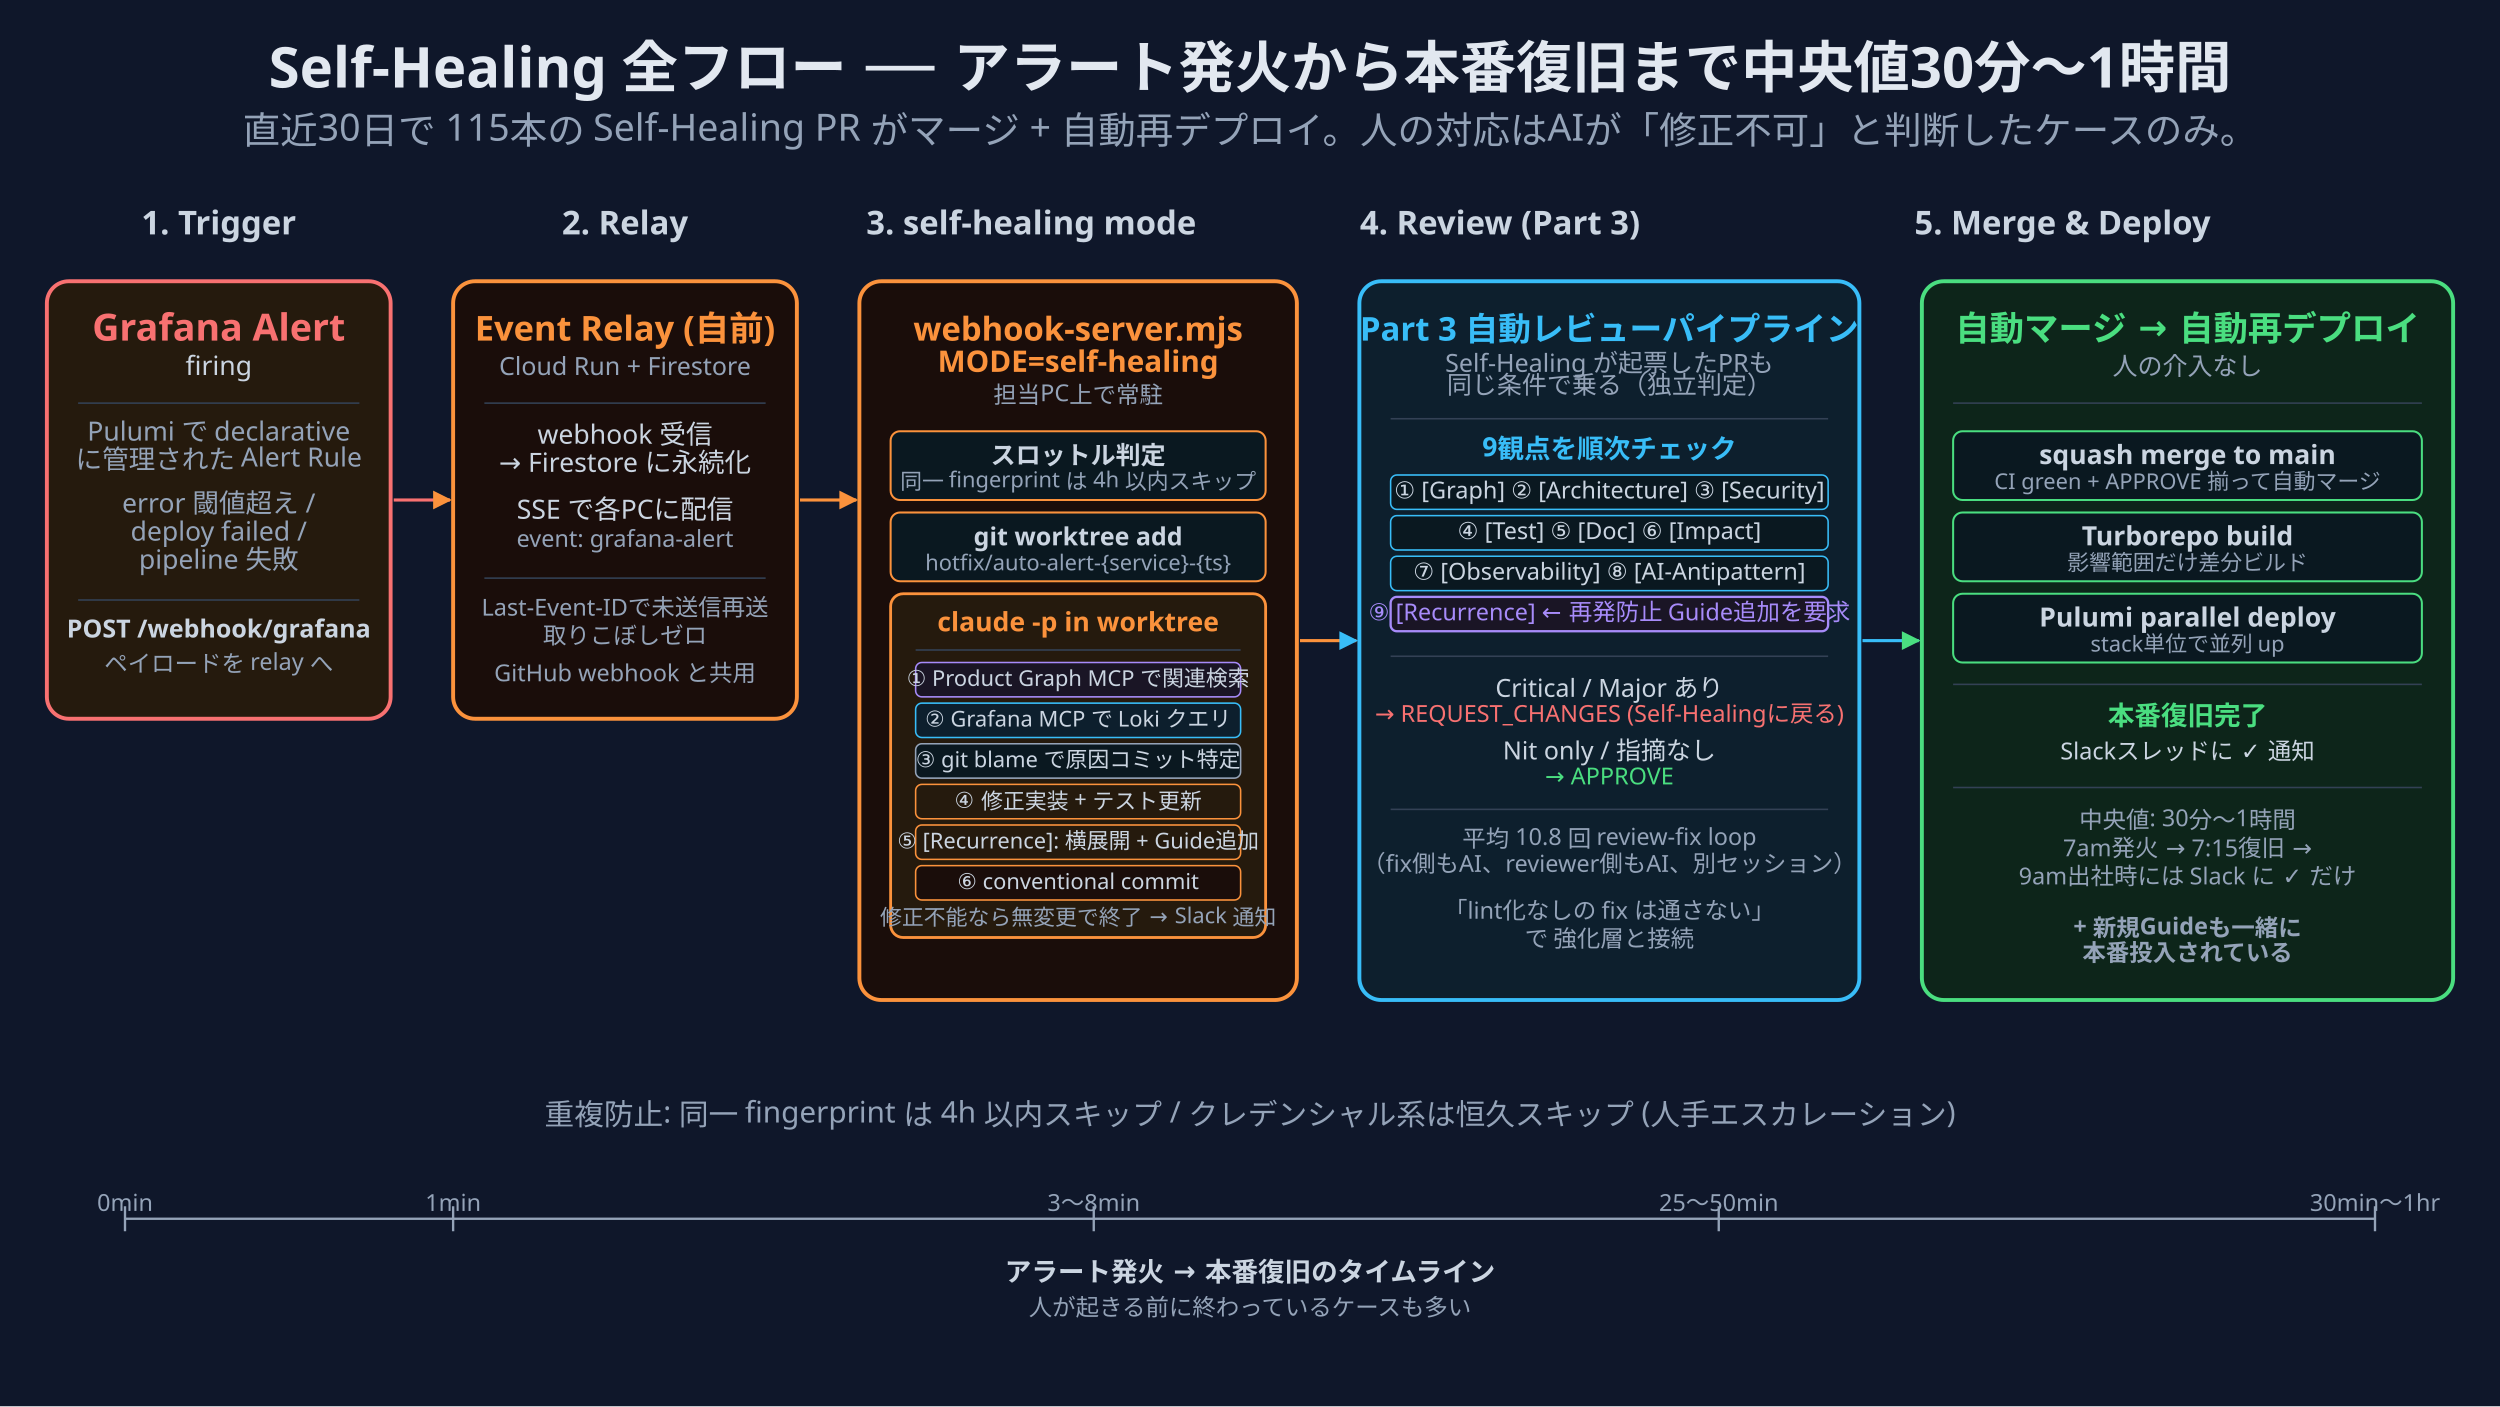
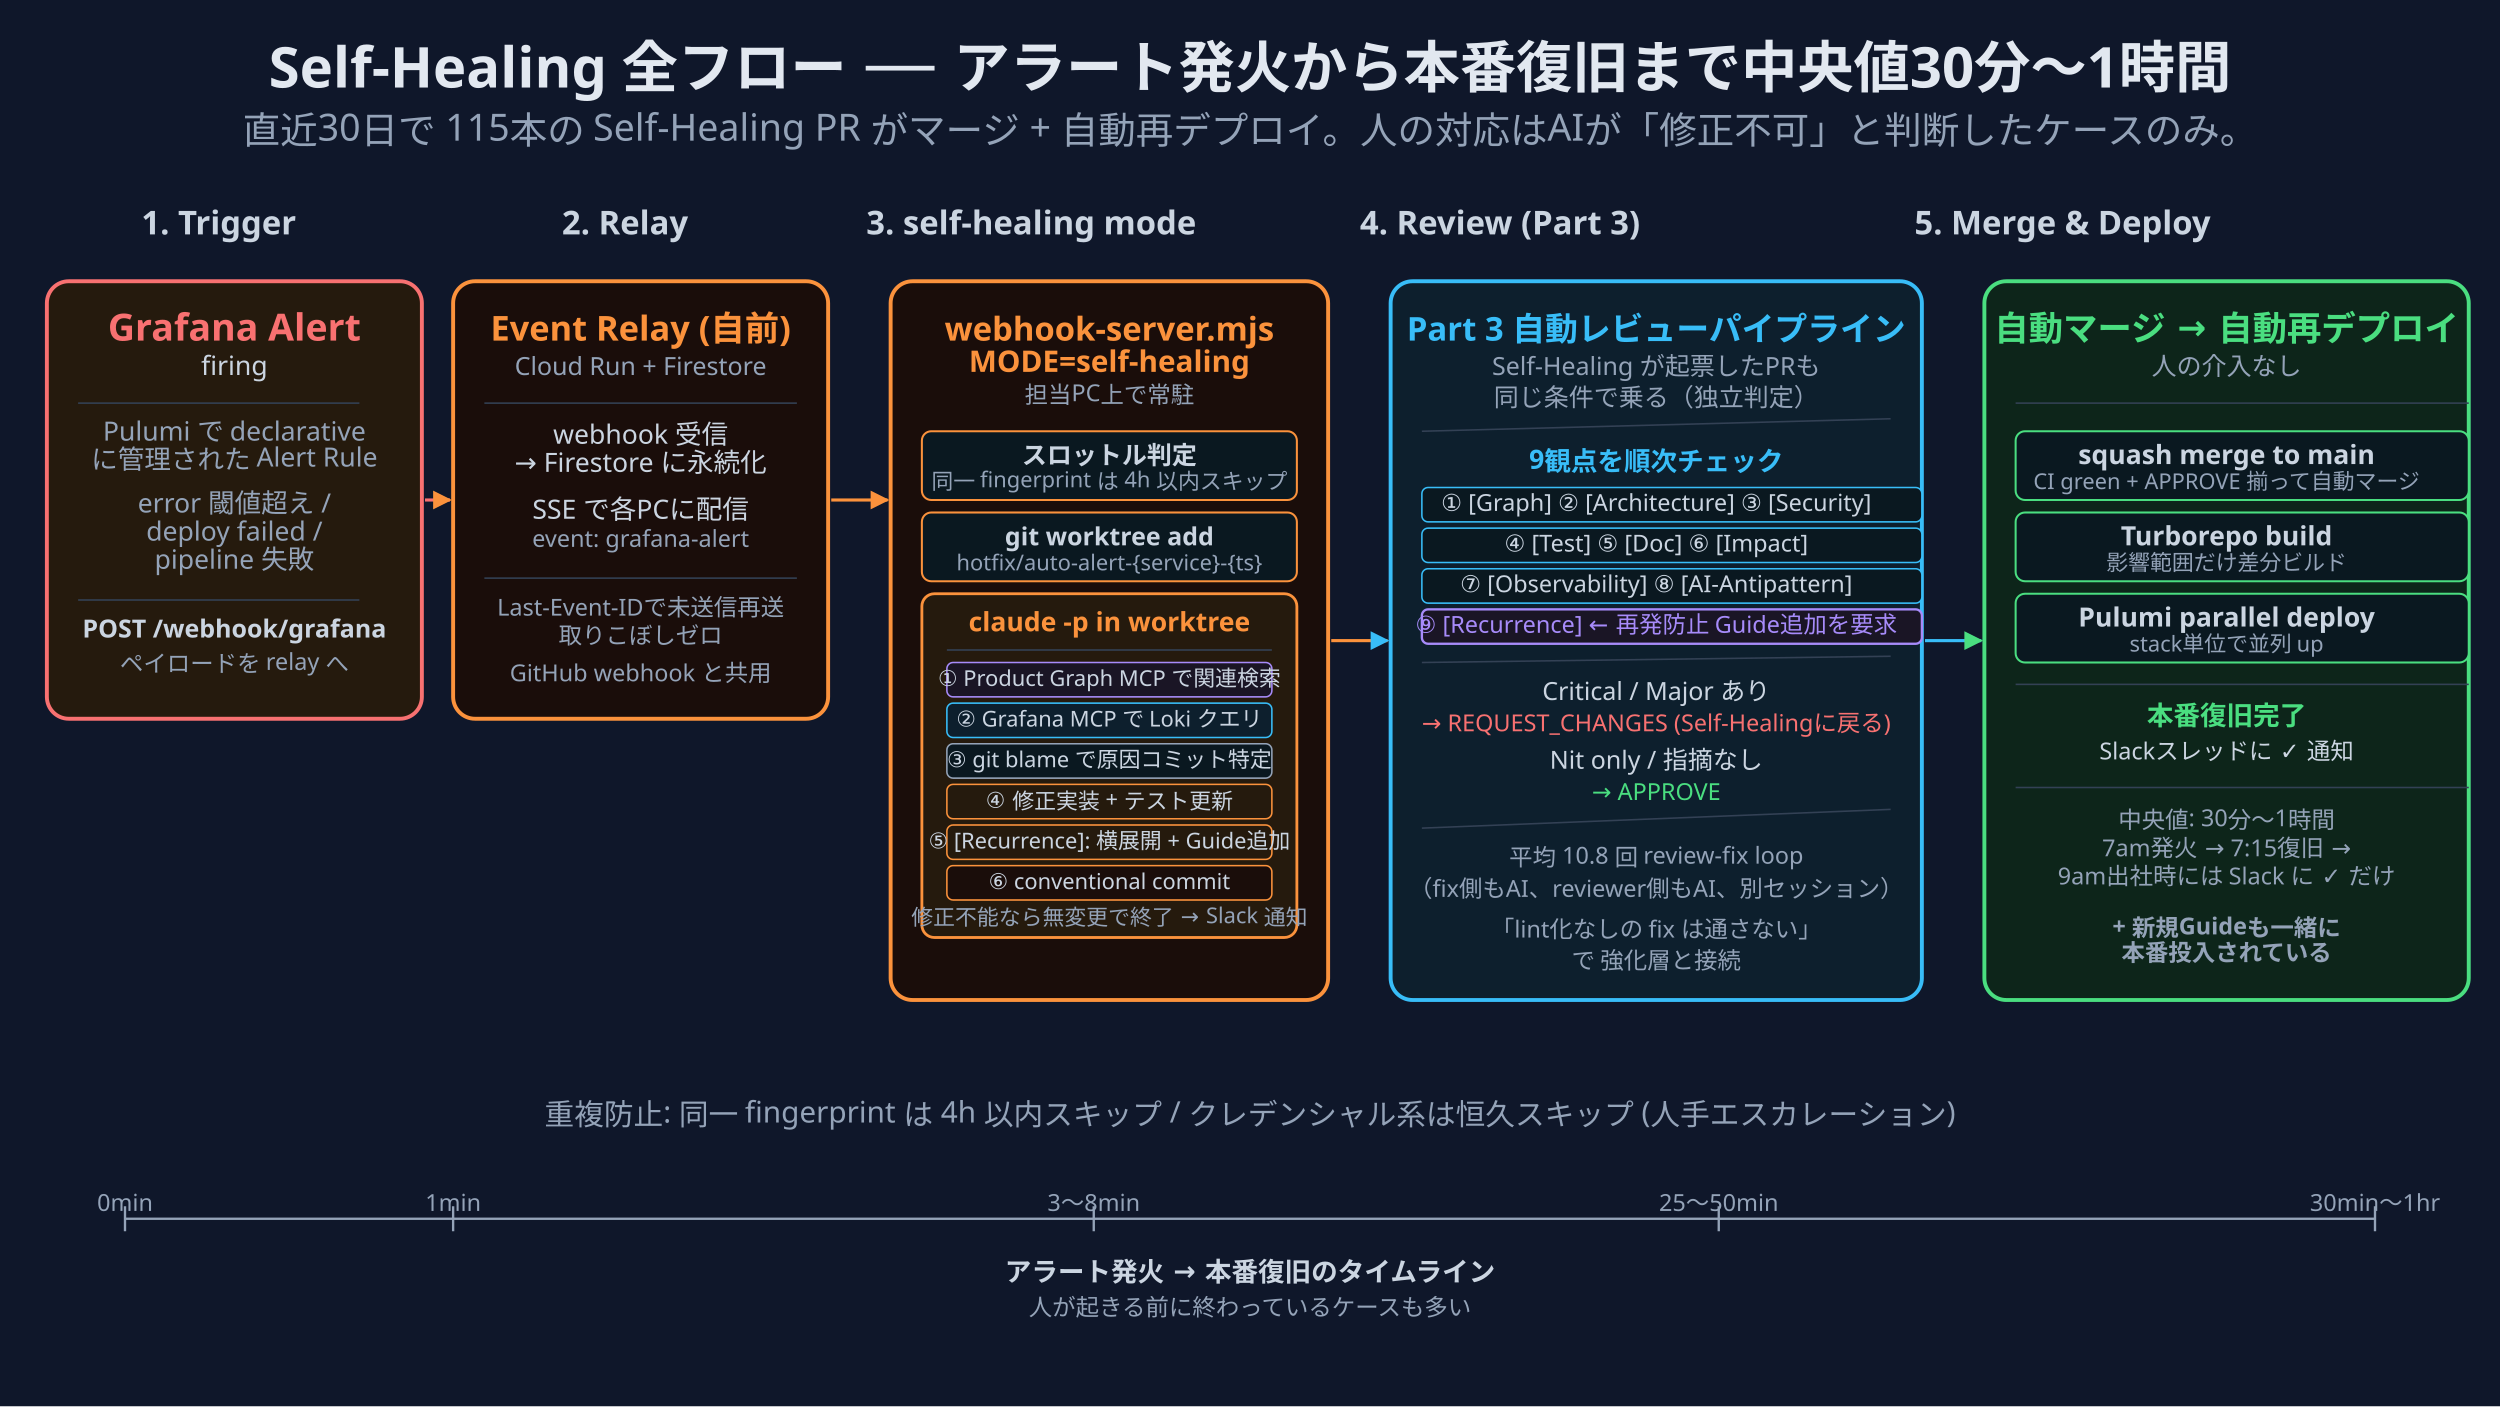
<svg xmlns="http://www.w3.org/2000/svg" width="1600" height="900" viewBox="0 0 1600 900">
  <rect width="1600" height="900" fill="#0f172a" />
  <defs>
    <marker id="a-94a3b8" viewBox="0 0 10 10" refX="9" refY="5" markerWidth="6" markerHeight="6" orient="auto-start-reverse">
      <path d="M 0 0 L 10 5 L 0 10 z" fill="#94a3b8" />
    </marker>
    <marker id="a-4ade80" viewBox="0 0 10 10" refX="9" refY="5" markerWidth="6" markerHeight="6" orient="auto-start-reverse">
      <path d="M 0 0 L 10 5 L 0 10 z" fill="#4ade80" />
    </marker>
    <marker id="a-38bdf8" viewBox="0 0 10 10" refX="9" refY="5" markerWidth="6" markerHeight="6" orient="auto-start-reverse">
      <path d="M 0 0 L 10 5 L 0 10 z" fill="#38bdf8" />
    </marker>
    <marker id="a-fb923c" viewBox="0 0 10 10" refX="9" refY="5" markerWidth="6" markerHeight="6" orient="auto-start-reverse">
      <path d="M 0 0 L 10 5 L 0 10 z" fill="#fb923c" />
    </marker>
    <marker id="a-f87171" viewBox="0 0 10 10" refX="9" refY="5" markerWidth="6" markerHeight="6" orient="auto-start-reverse">
      <path d="M 0 0 L 10 5 L 0 10 z" fill="#f87171" />
    </marker>
  </defs>
  <text x="800" y="56" font-size="36" fill="#e2e8f0" text-anchor="middle" font-weight="bold" font-family="Noto Sans JP, sans-serif">Self-Healing 全フロー ── アラート発火から本番復旧まで中央値30分〜1時間</text>
  <text x="800" y="92" font-size="24" fill="#94a3b8" text-anchor="middle" font-family="Noto Sans JP, sans-serif">直近30日で 115本の Self-Healing PR がマージ + 自動再デプロイ。人の対応はAIが「修正不可」と判断したケースのみ。</text>
  <g font-family="Noto Sans JP, sans-serif" font-size="21">
    <text x="140" y="150" fill="#cbd5e1" text-anchor="middle" font-weight="bold">1. Trigger</text>
    <text x="400" y="150" fill="#cbd5e1" text-anchor="middle" font-weight="bold">2. Relay</text>
    <text x="660" y="150" fill="#cbd5e1" text-anchor="middle" font-weight="bold">3. self-healing mode</text>
    <text x="960" y="150" fill="#cbd5e1" text-anchor="middle" font-weight="bold">4. Review (Part 3)</text>
    <text x="1320" y="150" fill="#cbd5e1" text-anchor="middle" font-weight="bold">5. Merge &amp; Deploy</text>
  </g>
  <g font-family="Noto Sans JP, sans-serif">
-     <rect x="30" y="180" width="220" height="280" rx="14" fill="#251a0d" stroke="#f87171" stroke-width="2.5" />
-     <text x="140" y="218" font-size="24" fill="#f87171" text-anchor="middle" font-weight="bold">Grafana Alert</text>
-     <text x="140" y="240" font-size="17" fill="#cbd5e1" text-anchor="middle">firing</text>
+     <rect x="30" y="180" width="240" height="280" rx="14" fill="#251a0d" stroke="#f87171" stroke-width="2.5" />
+     <text x="150" y="218" font-size="24" fill="#f87171" text-anchor="middle" font-weight="bold">Grafana Alert</text>
+     <text x="150" y="240" font-size="17" fill="#cbd5e1" text-anchor="middle">firing</text>
    <line x1="50" y1="258" x2="230" y2="258" stroke="#334155" stroke-width="1" />
-     <text x="140" y="282" font-size="17" fill="#94a3b8" text-anchor="middle">Pulumi で declarative</text>
-     <text x="140" y="300" font-size="17" fill="#94a3b8" text-anchor="middle">に管理された Alert Rule</text>
-     <text x="140" y="328" font-size="17" fill="#94a3b8" text-anchor="middle">error 閾値超え /</text>
-     <text x="140" y="346" font-size="17" fill="#94a3b8" text-anchor="middle">deploy failed /</text>
-     <text x="140" y="364" font-size="17" fill="#94a3b8" text-anchor="middle">pipeline 失敗</text>
+     <text x="150" y="282" font-size="17" fill="#94a3b8" text-anchor="middle">Pulumi で declarative</text>
+     <text x="150" y="300" font-size="17" fill="#94a3b8" text-anchor="middle">に管理された Alert Rule</text>
+     <text x="150" y="328" font-size="17" fill="#94a3b8" text-anchor="middle">error 閾値超え /</text>
+     <text x="150" y="346" font-size="17" fill="#94a3b8" text-anchor="middle">deploy failed /</text>
+     <text x="150" y="364" font-size="17" fill="#94a3b8" text-anchor="middle">pipeline 失敗</text>
    <line x1="50" y1="384" x2="230" y2="384" stroke="#334155" stroke-width="1" />
-     <text x="140" y="408" font-size="16" fill="#cbd5e1" text-anchor="middle" font-weight="bold">POST /webhook/grafana</text>
-     <text x="140" y="430" font-size="15" fill="#94a3b8" text-anchor="middle">ペイロードを relay へ</text>
+     <text x="150" y="408" font-size="16" fill="#cbd5e1" text-anchor="middle" font-weight="bold">POST /webhook/grafana</text>
+     <text x="150" y="430" font-size="15" fill="#94a3b8" text-anchor="middle">ペイロードを relay へ</text>
  </g>
-   <line x1="252" y1="320" x2="288" y2="320" stroke="#f87171" stroke-width="2" marker-end="url(#a-fb923c)" />
+   <line x1="272" y1="320" x2="288" y2="320" stroke="#f87171" stroke-width="2" marker-end="url(#a-fb923c)" />
  <g font-family="Noto Sans JP, sans-serif">
-     <rect x="290" y="180" width="220" height="280" rx="14" fill="#1a0d0a" stroke="#fb923c" stroke-width="2.5" />
-     <text x="400" y="218" font-size="22" fill="#fb923c" text-anchor="middle" font-weight="bold">Event Relay (自前)</text>
-     <text x="400" y="240" font-size="16" fill="#94a3b8" text-anchor="middle">Cloud Run + Firestore</text>
-     <line x1="310" y1="258" x2="490" y2="258" stroke="#334155" stroke-width="1" />
-     <text x="400" y="284" font-size="17" fill="#cbd5e1" text-anchor="middle">webhook 受信</text>
-     <text x="400" y="302" font-size="17" fill="#cbd5e1" text-anchor="middle">→ Firestore に永続化</text>
-     <text x="400" y="332" font-size="17" fill="#cbd5e1" text-anchor="middle">SSE で各PCに配信</text>
-     <text x="400" y="350" font-size="15" fill="#94a3b8" text-anchor="middle">event: grafana-alert</text>
-     <line x1="310" y1="370" x2="490" y2="370" stroke="#334155" stroke-width="1" />
-     <text x="400" y="394" font-size="15" fill="#94a3b8" text-anchor="middle">Last-Event-IDで未送信再送</text>
-     <text x="400" y="412" font-size="15" fill="#94a3b8" text-anchor="middle">取りこぼしゼロ</text>
-     <text x="400" y="436" font-size="15" fill="#94a3b8" text-anchor="middle">GitHub webhook と共用</text>
+     <rect x="290" y="180" width="240" height="280" rx="14" fill="#1a0d0a" stroke="#fb923c" stroke-width="2.5" />
+     <text x="410" y="218" font-size="22" fill="#fb923c" text-anchor="middle" font-weight="bold">Event Relay (自前)</text>
+     <text x="410" y="240" font-size="16" fill="#94a3b8" text-anchor="middle">Cloud Run + Firestore</text>
+     <line x1="310" y1="258" x2="510" y2="258" stroke="#334155" stroke-width="1" />
+     <text x="410" y="284" font-size="17" fill="#cbd5e1" text-anchor="middle">webhook 受信</text>
+     <text x="410" y="302" font-size="17" fill="#cbd5e1" text-anchor="middle">→ Firestore に永続化</text>
+     <text x="410" y="332" font-size="17" fill="#cbd5e1" text-anchor="middle">SSE で各PCに配信</text>
+     <text x="410" y="350" font-size="15" fill="#94a3b8" text-anchor="middle">event: grafana-alert</text>
+     <line x1="310" y1="370" x2="510" y2="370" stroke="#334155" stroke-width="1" />
+     <text x="410" y="394" font-size="15" fill="#94a3b8" text-anchor="middle">Last-Event-IDで未送信再送</text>
+     <text x="410" y="412" font-size="15" fill="#94a3b8" text-anchor="middle">取りこぼしゼロ</text>
+     <text x="410" y="436" font-size="15" fill="#94a3b8" text-anchor="middle">GitHub webhook と共用</text>
  </g>
-   <line x1="512" y1="320" x2="548" y2="320" stroke="#fb923c" stroke-width="2" marker-end="url(#a-fb923c)" />
+   <line x1="532" y1="320" x2="568" y2="320" stroke="#fb923c" stroke-width="2" marker-end="url(#a-fb923c)" />
  <g font-family="Noto Sans JP, sans-serif">
-     <rect x="550" y="180" width="280" height="460" rx="14" fill="#1a0d0a" stroke="#fb923c" stroke-width="2.5" />
-     <text x="690" y="218" font-size="21" fill="#fb923c" text-anchor="middle" font-weight="bold">webhook-server.mjs</text>
-     <text x="690" y="238" font-size="19" fill="#fb923c" text-anchor="middle" font-weight="bold">MODE=self-healing</text>
-     <text x="690" y="258" font-size="15" fill="#94a3b8" text-anchor="middle">担当PC上で常駐</text>
-     <rect x="570" y="276" width="240" height="44" rx="6" fill="#0a1820" stroke="#fb923c" stroke-width="1.3" />
-     <text x="690" y="297" font-size="16" fill="#cbd5e1" text-anchor="middle" font-weight="bold">スロットル判定</text>
-     <text x="690" y="313" font-size="14" fill="#94a3b8" text-anchor="middle">同一 fingerprint は 4h 以内スキップ</text>
-     <rect x="570" y="328" width="240" height="44" rx="6" fill="#0a1820" stroke="#fb923c" stroke-width="1.3" />
-     <text x="690" y="349" font-size="16" fill="#cbd5e1" text-anchor="middle" font-weight="bold">git worktree add</text>
-     <text x="690" y="365" font-size="14" fill="#94a3b8" text-anchor="middle">hotfix/auto-alert-{service}-{ts}</text>
-     <rect x="570" y="380" width="240" height="220" rx="8" fill="#251a0d" stroke="#fb923c" stroke-width="1.8" />
-     <text x="690" y="404" font-size="17" fill="#fb923c" text-anchor="middle" font-weight="bold">claude -p in worktree</text>
-     <line x1="586" y1="416" x2="794" y2="416" stroke="#334155" stroke-width="1" />
-     <rect x="586" y="424" width="208" height="22" rx="4" fill="#1a1525" stroke="#a78bfa" stroke-width="1" />
-     <text x="690" y="439" font-size="14" fill="#cbd5e1" text-anchor="middle">① Product Graph MCP で関連検索</text>
-     <rect x="586" y="450" width="208" height="22" rx="4" fill="#0d1f2d" stroke="#38bdf8" stroke-width="1" />
-     <text x="690" y="465" font-size="14" fill="#cbd5e1" text-anchor="middle">② Grafana MCP で Loki クエリ</text>
-     <rect x="586" y="476" width="208" height="22" rx="4" fill="#0a1820" stroke="#94a3b8" stroke-width="1" />
-     <text x="690" y="491" font-size="14" fill="#cbd5e1" text-anchor="middle">③ git blame で原因コミット特定</text>
-     <rect x="586" y="502" width="208" height="22" rx="4" fill="#251a0d" stroke="#fb923c" stroke-width="1" />
-     <text x="690" y="517" font-size="14" fill="#cbd5e1" text-anchor="middle">④ 修正実装 + テスト更新</text>
-     <rect x="586" y="528" width="208" height="22" rx="4" fill="#251a0d" stroke="#fb923c" stroke-width="1" />
-     <text x="690" y="543" font-size="14" fill="#cbd5e1" text-anchor="middle">⑤ [Recurrence]: 横展開 + Guide追加</text>
-     <rect x="586" y="554" width="208" height="22" rx="4" fill="#1a0d0a" stroke="#fb923c" stroke-width="1" />
-     <text x="690" y="569" font-size="14" fill="#cbd5e1" text-anchor="middle">⑥ conventional commit</text>
-     <text x="690" y="592" font-size="14" fill="#94a3b8" text-anchor="middle">修正不能なら無変更で終了 → Slack 通知</text>
+     <rect x="570" y="180" width="280" height="460" rx="14" fill="#1a0d0a" stroke="#fb923c" stroke-width="2.5" />
+     <text x="710" y="218" font-size="21" fill="#fb923c" text-anchor="middle" font-weight="bold">webhook-server.mjs</text>
+     <text x="710" y="238" font-size="19" fill="#fb923c" text-anchor="middle" font-weight="bold">MODE=self-healing</text>
+     <text x="710" y="258" font-size="15" fill="#94a3b8" text-anchor="middle">担当PC上で常駐</text>
+     <rect x="590" y="276" width="240" height="44" rx="6" fill="#0a1820" stroke="#fb923c" stroke-width="1.3" />
+     <text x="710" y="297" font-size="16" fill="#cbd5e1" text-anchor="middle" font-weight="bold">スロットル判定</text>
+     <text x="710" y="313" font-size="14" fill="#94a3b8" text-anchor="middle">同一 fingerprint は 4h 以内スキップ</text>
+     <rect x="590" y="328" width="240" height="44" rx="6" fill="#0a1820" stroke="#fb923c" stroke-width="1.3" />
+     <text x="710" y="349" font-size="16" fill="#cbd5e1" text-anchor="middle" font-weight="bold">git worktree add</text>
+     <text x="710" y="365" font-size="14" fill="#94a3b8" text-anchor="middle">hotfix/auto-alert-{service}-{ts}</text>
+     <rect x="590" y="380" width="240" height="220" rx="8" fill="#251a0d" stroke="#fb923c" stroke-width="1.8" />
+     <text x="710" y="404" font-size="17" fill="#fb923c" text-anchor="middle" font-weight="bold">claude -p in worktree</text>
+     <line x1="606" y1="416" x2="814" y2="416" stroke="#334155" stroke-width="1" />
+     <rect x="606" y="424" width="208" height="22" rx="4" fill="#1a1525" stroke="#a78bfa" stroke-width="1" />
+     <text x="710" y="439" font-size="14" fill="#cbd5e1" text-anchor="middle">① Product Graph MCP で関連検索</text>
+     <rect x="606" y="450" width="208" height="22" rx="4" fill="#0d1f2d" stroke="#38bdf8" stroke-width="1" />
+     <text x="710" y="465" font-size="14" fill="#cbd5e1" text-anchor="middle">② Grafana MCP で Loki クエリ</text>
+     <rect x="606" y="476" width="208" height="22" rx="4" fill="#0a1820" stroke="#94a3b8" stroke-width="1" />
+     <text x="710" y="491" font-size="14" fill="#cbd5e1" text-anchor="middle">③ git blame で原因コミット特定</text>
+     <rect x="606" y="502" width="208" height="22" rx="4" fill="#251a0d" stroke="#fb923c" stroke-width="1" />
+     <text x="710" y="517" font-size="14" fill="#cbd5e1" text-anchor="middle">④ 修正実装 + テスト更新</text>
+     <rect x="606" y="528" width="208" height="22" rx="4" fill="#251a0d" stroke="#fb923c" stroke-width="1" />
+     <text x="710" y="543" font-size="14" fill="#cbd5e1" text-anchor="middle">⑤ [Recurrence]: 横展開 + Guide追加</text>
+     <rect x="606" y="554" width="208" height="22" rx="4" fill="#1a0d0a" stroke="#fb923c" stroke-width="1" />
+     <text x="710" y="569" font-size="14" fill="#cbd5e1" text-anchor="middle">⑥ conventional commit</text>
+     <text x="710" y="592" font-size="14" fill="#94a3b8" text-anchor="middle">修正不能なら無変更で終了 → Slack 通知</text>
  </g>
-   <line x1="832" y1="410" x2="868" y2="410" stroke="#fb923c" stroke-width="2" marker-end="url(#a-38bdf8)" />
+   <line x1="852" y1="410" x2="888" y2="410" stroke="#fb923c" stroke-width="2" marker-end="url(#a-38bdf8)" />
  <g font-family="Noto Sans JP, sans-serif">
-     <rect x="870" y="180" width="320" height="460" rx="14" fill="#0d1f2d" stroke="#38bdf8" stroke-width="2.5" />
-     <text x="1030" y="218" font-size="21" fill="#38bdf8" text-anchor="middle" font-weight="bold">Part 3 自動レビューパイプライン</text>
-     <text x="1030" y="238" font-size="16" fill="#94a3b8" text-anchor="middle">Self-Healing が起票したPRも</text>
-     <text x="1030" y="252" font-size="16" fill="#94a3b8" text-anchor="middle">同じ条件で乗る（独立判定）</text>
-     <line x1="890" y1="268" x2="1170" y2="268" stroke="#334155" stroke-width="1" />
-     <text x="1030" y="292" font-size="17" fill="#38bdf8" text-anchor="middle" font-weight="bold">9観点を順次チェック</text>
+     <rect x="890" y="180" width="340" height="460" rx="14" fill="#0d1f2d" stroke="#38bdf8" stroke-width="2.5" />
+     <text x="1060" y="218" font-size="21" fill="#38bdf8" text-anchor="middle" font-weight="bold">Part 3 自動レビューパイプライン</text>
+     <text x="1060" y="240" font-size="16" fill="#94a3b8" text-anchor="middle">Self-Healing が起票したPRも</text>
+     <text x="1060" y="260" font-size="16" fill="#94a3b8" text-anchor="middle">同じ条件で乗る（独立判定）</text>
+     <line x1="910" y1="276" x2="1210" y2="268" stroke="#334155" stroke-width="1" />
+     <text x="1060" y="300" font-size="17" fill="#38bdf8" text-anchor="middle" font-weight="bold">9観点を順次チェック</text>
    <g font-size="15" fill="#cbd5e1" text-anchor="middle">
-       <rect x="890" y="304" width="280" height="22" rx="4" fill="#0a1820" stroke="#38bdf8" stroke-width="1" />
-       <text x="1030" y="319">① [Graph]  ② [Architecture]  ③ [Security]</text>
-       <rect x="890" y="330" width="280" height="22" rx="4" fill="#0a1820" stroke="#38bdf8" stroke-width="1" />
-       <text x="1030" y="345">④ [Test]  ⑤ [Doc]  ⑥ [Impact]</text>
-       <rect x="890" y="356" width="280" height="22" rx="4" fill="#0a1820" stroke="#38bdf8" stroke-width="1" />
-       <text x="1030" y="371">⑦ [Observability]  ⑧ [AI-Antipattern]</text>
-       <rect x="890" y="382" width="280" height="22" rx="4" fill="#1a1525" stroke="#a78bfa" stroke-width="1.5" />
-       <text x="1030" y="397" fill="#a78bfa">⑨ [Recurrence] ← 再発防止 Guide追加を要求</text>
+       <rect x="910" y="312" width="320" height="22" rx="4" fill="#0a1820" stroke="#38bdf8" stroke-width="1" />
+       <text x="1060" y="327">① [Graph]  ② [Architecture]  ③ [Security]</text>
+       <rect x="910" y="338" width="320" height="22" rx="4" fill="#0a1820" stroke="#38bdf8" stroke-width="1" />
+       <text x="1060" y="353">④ [Test]  ⑤ [Doc]  ⑥ [Impact]</text>
+       <rect x="910" y="364" width="320" height="22" rx="4" fill="#0a1820" stroke="#38bdf8" stroke-width="1" />
+       <text x="1060" y="379">⑦ [Observability]  ⑧ [AI-Antipattern]</text>
+       <rect x="910" y="390" width="320" height="22" rx="4" fill="#1a1525" stroke="#a78bfa" stroke-width="1.5" />
+       <text x="1060" y="405" fill="#a78bfa">⑨ [Recurrence] ← 再発防止 Guide追加を要求</text>
    </g>
-     <line x1="890" y1="420" x2="1170" y2="420" stroke="#334155" stroke-width="1" />
-     <text x="1030" y="446" font-size="16" fill="#cbd5e1" text-anchor="middle">Critical / Major あり</text>
-     <text x="1030" y="462" font-size="15" fill="#f87171" text-anchor="middle">→ REQUEST_CHANGES (Self-Healingに戻る)</text>
-     <text x="1030" y="486" font-size="16" fill="#cbd5e1" text-anchor="middle">Nit only / 指摘なし</text>
-     <text x="1030" y="502" font-size="15" fill="#4ade80" text-anchor="middle">→ APPROVE</text>
-     <line x1="890" y1="518" x2="1170" y2="518" stroke="#334155" stroke-width="1" />
-     <text x="1030" y="542" font-size="15" fill="#94a3b8" text-anchor="middle">平均 10.8 回 review-fix loop</text>
-     <text x="1030" y="558" font-size="15" fill="#94a3b8" text-anchor="middle">（fix側もAI、reviewer側もAI、別セッション）</text>
-     <text x="1030" y="588" font-size="15" fill="#94a3b8" text-anchor="middle">「lint化なしの fix は通さない」</text>
-     <text x="1030" y="606" font-size="15" fill="#94a3b8" text-anchor="middle">で 強化層と接続</text>
+     <line x1="910" y1="424" x2="1210" y2="420" stroke="#334155" stroke-width="1" />
+     <text x="1060" y="448" font-size="16" fill="#cbd5e1" text-anchor="middle">Critical / Major あり</text>
+     <text x="1060" y="468" font-size="15" fill="#f87171" text-anchor="middle">→ REQUEST_CHANGES (Self-Healingに戻る)</text>
+     <text x="1060" y="492" font-size="16" fill="#cbd5e1" text-anchor="middle">Nit only / 指摘なし</text>
+     <text x="1060" y="512" font-size="15" fill="#4ade80" text-anchor="middle">→ APPROVE</text>
+     <line x1="910" y1="530" x2="1210" y2="518" stroke="#334155" stroke-width="1" />
+     <text x="1060" y="554" font-size="15" fill="#94a3b8" text-anchor="middle">平均 10.8 回 review-fix loop</text>
+     <text x="1060" y="574" font-size="15" fill="#94a3b8" text-anchor="middle">（fix側もAI、reviewer側もAI、別セッション）</text>
+     <text x="1060" y="600" font-size="15" fill="#94a3b8" text-anchor="middle">「lint化なしの fix は通さない」</text>
+     <text x="1060" y="620" font-size="15" fill="#94a3b8" text-anchor="middle">で 強化層と接続</text>
  </g>
-   <line x1="1192" y1="410" x2="1228" y2="410" stroke="#38bdf8" stroke-width="2" marker-end="url(#a-4ade80)" />
+   <line x1="1232" y1="410" x2="1268" y2="410" stroke="#38bdf8" stroke-width="2" marker-end="url(#a-4ade80)" />
  <g font-family="Noto Sans JP, sans-serif">
-     <rect x="1230" y="180" width="340" height="460" rx="14" fill="#0d251a" stroke="#4ade80" stroke-width="2.5" />
-     <text x="1400" y="218" font-size="22" fill="#4ade80" text-anchor="middle" font-weight="bold">自動マージ → 自動再デプロイ</text>
-     <text x="1400" y="240" font-size="16" fill="#94a3b8" text-anchor="middle">人の介入なし</text>
-     <line x1="1250" y1="258" x2="1550" y2="258" stroke="#334155" stroke-width="1" />
-     <rect x="1250" y="276" width="300" height="44" rx="6" fill="#0a1820" stroke="#4ade80" stroke-width="1.3" />
-     <text x="1400" y="297" font-size="17" fill="#cbd5e1" text-anchor="middle" font-weight="bold">squash merge to main</text>
-     <text x="1400" y="313" font-size="14" fill="#94a3b8" text-anchor="middle">CI green + APPROVE 揃って自動マージ</text>
-     <rect x="1250" y="328" width="300" height="44" rx="6" fill="#0a1820" stroke="#4ade80" stroke-width="1.3" />
-     <text x="1400" y="349" font-size="17" fill="#cbd5e1" text-anchor="middle" font-weight="bold">Turborepo build</text>
-     <text x="1400" y="365" font-size="14" fill="#94a3b8" text-anchor="middle">影響範囲だけ差分ビルド</text>
-     <rect x="1250" y="380" width="300" height="44" rx="6" fill="#0a1820" stroke="#4ade80" stroke-width="1.3" />
-     <text x="1400" y="401" font-size="17" fill="#cbd5e1" text-anchor="middle" font-weight="bold">Pulumi parallel deploy</text>
-     <text x="1400" y="417" font-size="14" fill="#94a3b8" text-anchor="middle">stack単位で並列 up</text>
-     <line x1="1250" y1="438" x2="1550" y2="438" stroke="#334155" stroke-width="1" />
-     <text x="1400" y="464" font-size="17" fill="#4ade80" text-anchor="middle" font-weight="bold">本番復旧完了</text>
-     <text x="1400" y="486" font-size="15" fill="#cbd5e1" text-anchor="middle">Slackスレッドに ✓ 通知</text>
-     <line x1="1250" y1="504" x2="1550" y2="504" stroke="#334155" stroke-width="1" />
-     <text x="1400" y="530" font-size="15" fill="#94a3b8" text-anchor="middle">中央値: 30分〜1時間</text>
-     <text x="1400" y="548" font-size="15" fill="#94a3b8" text-anchor="middle">7am発火 → 7:15復旧 →</text>
-     <text x="1400" y="566" font-size="15" fill="#94a3b8" text-anchor="middle">9am出社時には Slack に ✓ だけ</text>
-     <text x="1400" y="598" font-size="15" fill="#94a3b8" text-anchor="middle" font-weight="bold">+ 新規Guideも一緒に</text>
-     <text x="1400" y="615" font-size="15" fill="#94a3b8" text-anchor="middle" font-weight="bold">本番投入されている</text>
+     <rect x="1270" y="180" width="310" height="460" rx="14" fill="#0d251a" stroke="#4ade80" stroke-width="2.5" />
+     <text x="1425" y="218" font-size="22" fill="#4ade80" text-anchor="middle" font-weight="bold">自動マージ → 自動再デプロイ</text>
+     <text x="1425" y="240" font-size="16" fill="#94a3b8" text-anchor="middle">人の介入なし</text>
+     <line x1="1290" y1="258" x2="1580" y2="258" stroke="#334155" stroke-width="1" />
+     <rect x="1290" y="276" width="290" height="44" rx="6" fill="#0a1820" stroke="#4ade80" stroke-width="1.3" />
+     <text x="1425" y="297" font-size="17" fill="#cbd5e1" text-anchor="middle" font-weight="bold">squash merge to main</text>
+     <text x="1425" y="313" font-size="14" fill="#94a3b8" text-anchor="middle">CI green + APPROVE 揃って自動マージ</text>
+     <rect x="1290" y="328" width="290" height="44" rx="6" fill="#0a1820" stroke="#4ade80" stroke-width="1.3" />
+     <text x="1425" y="349" font-size="17" fill="#cbd5e1" text-anchor="middle" font-weight="bold">Turborepo build</text>
+     <text x="1425" y="365" font-size="14" fill="#94a3b8" text-anchor="middle">影響範囲だけ差分ビルド</text>
+     <rect x="1290" y="380" width="290" height="44" rx="6" fill="#0a1820" stroke="#4ade80" stroke-width="1.3" />
+     <text x="1425" y="401" font-size="17" fill="#cbd5e1" text-anchor="middle" font-weight="bold">Pulumi parallel deploy</text>
+     <text x="1425" y="417" font-size="14" fill="#94a3b8" text-anchor="middle">stack単位で並列 up</text>
+     <line x1="1290" y1="438" x2="1580" y2="438" stroke="#334155" stroke-width="1" />
+     <text x="1425" y="464" font-size="17" fill="#4ade80" text-anchor="middle" font-weight="bold">本番復旧完了</text>
+     <text x="1425" y="486" font-size="15" fill="#cbd5e1" text-anchor="middle">Slackスレッドに ✓ 通知</text>
+     <line x1="1290" y1="504" x2="1580" y2="504" stroke="#334155" stroke-width="1" />
+     <text x="1425" y="530" font-size="15" fill="#94a3b8" text-anchor="middle">中央値: 30分〜1時間</text>
+     <text x="1425" y="548" font-size="15" fill="#94a3b8" text-anchor="middle">7am発火 → 7:15復旧 →</text>
+     <text x="1425" y="566" font-size="15" fill="#94a3b8" text-anchor="middle">9am出社時には Slack に ✓ だけ</text>
+     <text x="1425" y="598" font-size="15" fill="#94a3b8" text-anchor="middle" font-weight="bold">+ 新規Guideも一緒に</text>
+     <text x="1425" y="615" font-size="15" fill="#94a3b8" text-anchor="middle" font-weight="bold">本番投入されている</text>
  </g>
  <text x="800" y="720" font-size="19" fill="#94a3b8" text-anchor="middle" font-family="Noto Sans JP, sans-serif">重複防止: 同一 fingerprint は 4h 以内スキップ / クレデンシャル系は恒久スキップ (人手エスカレーション)</text>
  <g font-family="Noto Sans JP, sans-serif">
    <line x1="80" y1="780" x2="1520" y2="780" stroke="#94a3b8" stroke-width="1.5" />
    <text x="80" y="775" font-size="15" fill="#94a3b8" text-anchor="middle">0min</text>
    <line x1="80" y1="772" x2="80" y2="788" stroke="#94a3b8" stroke-width="1.5" />
    <text x="290" y="775" font-size="15" fill="#94a3b8" text-anchor="middle">1min</text>
    <line x1="290" y1="772" x2="290" y2="788" stroke="#94a3b8" stroke-width="1.5" />
    <text x="700" y="775" font-size="15" fill="#94a3b8" text-anchor="middle">3〜8min</text>
    <line x1="700" y1="772" x2="700" y2="788" stroke="#94a3b8" stroke-width="1.5" />
    <text x="1100" y="775" font-size="15" fill="#94a3b8" text-anchor="middle">25〜50min</text>
    <line x1="1100" y1="772" x2="1100" y2="788" stroke="#94a3b8" stroke-width="1.5" />
    <text x="1520" y="775" font-size="15" fill="#94a3b8" text-anchor="middle">30min〜1hr</text>
    <line x1="1520" y1="772" x2="1520" y2="788" stroke="#94a3b8" stroke-width="1.5" />
    <text x="800" y="820" font-size="17" fill="#cbd5e1" text-anchor="middle" font-weight="bold">アラート発火 → 本番復旧のタイムライン</text>
    <text x="800" y="842" font-size="15" fill="#94a3b8" text-anchor="middle">人が起きる前に終わっているケースも多い</text>
  </g>
</svg>
